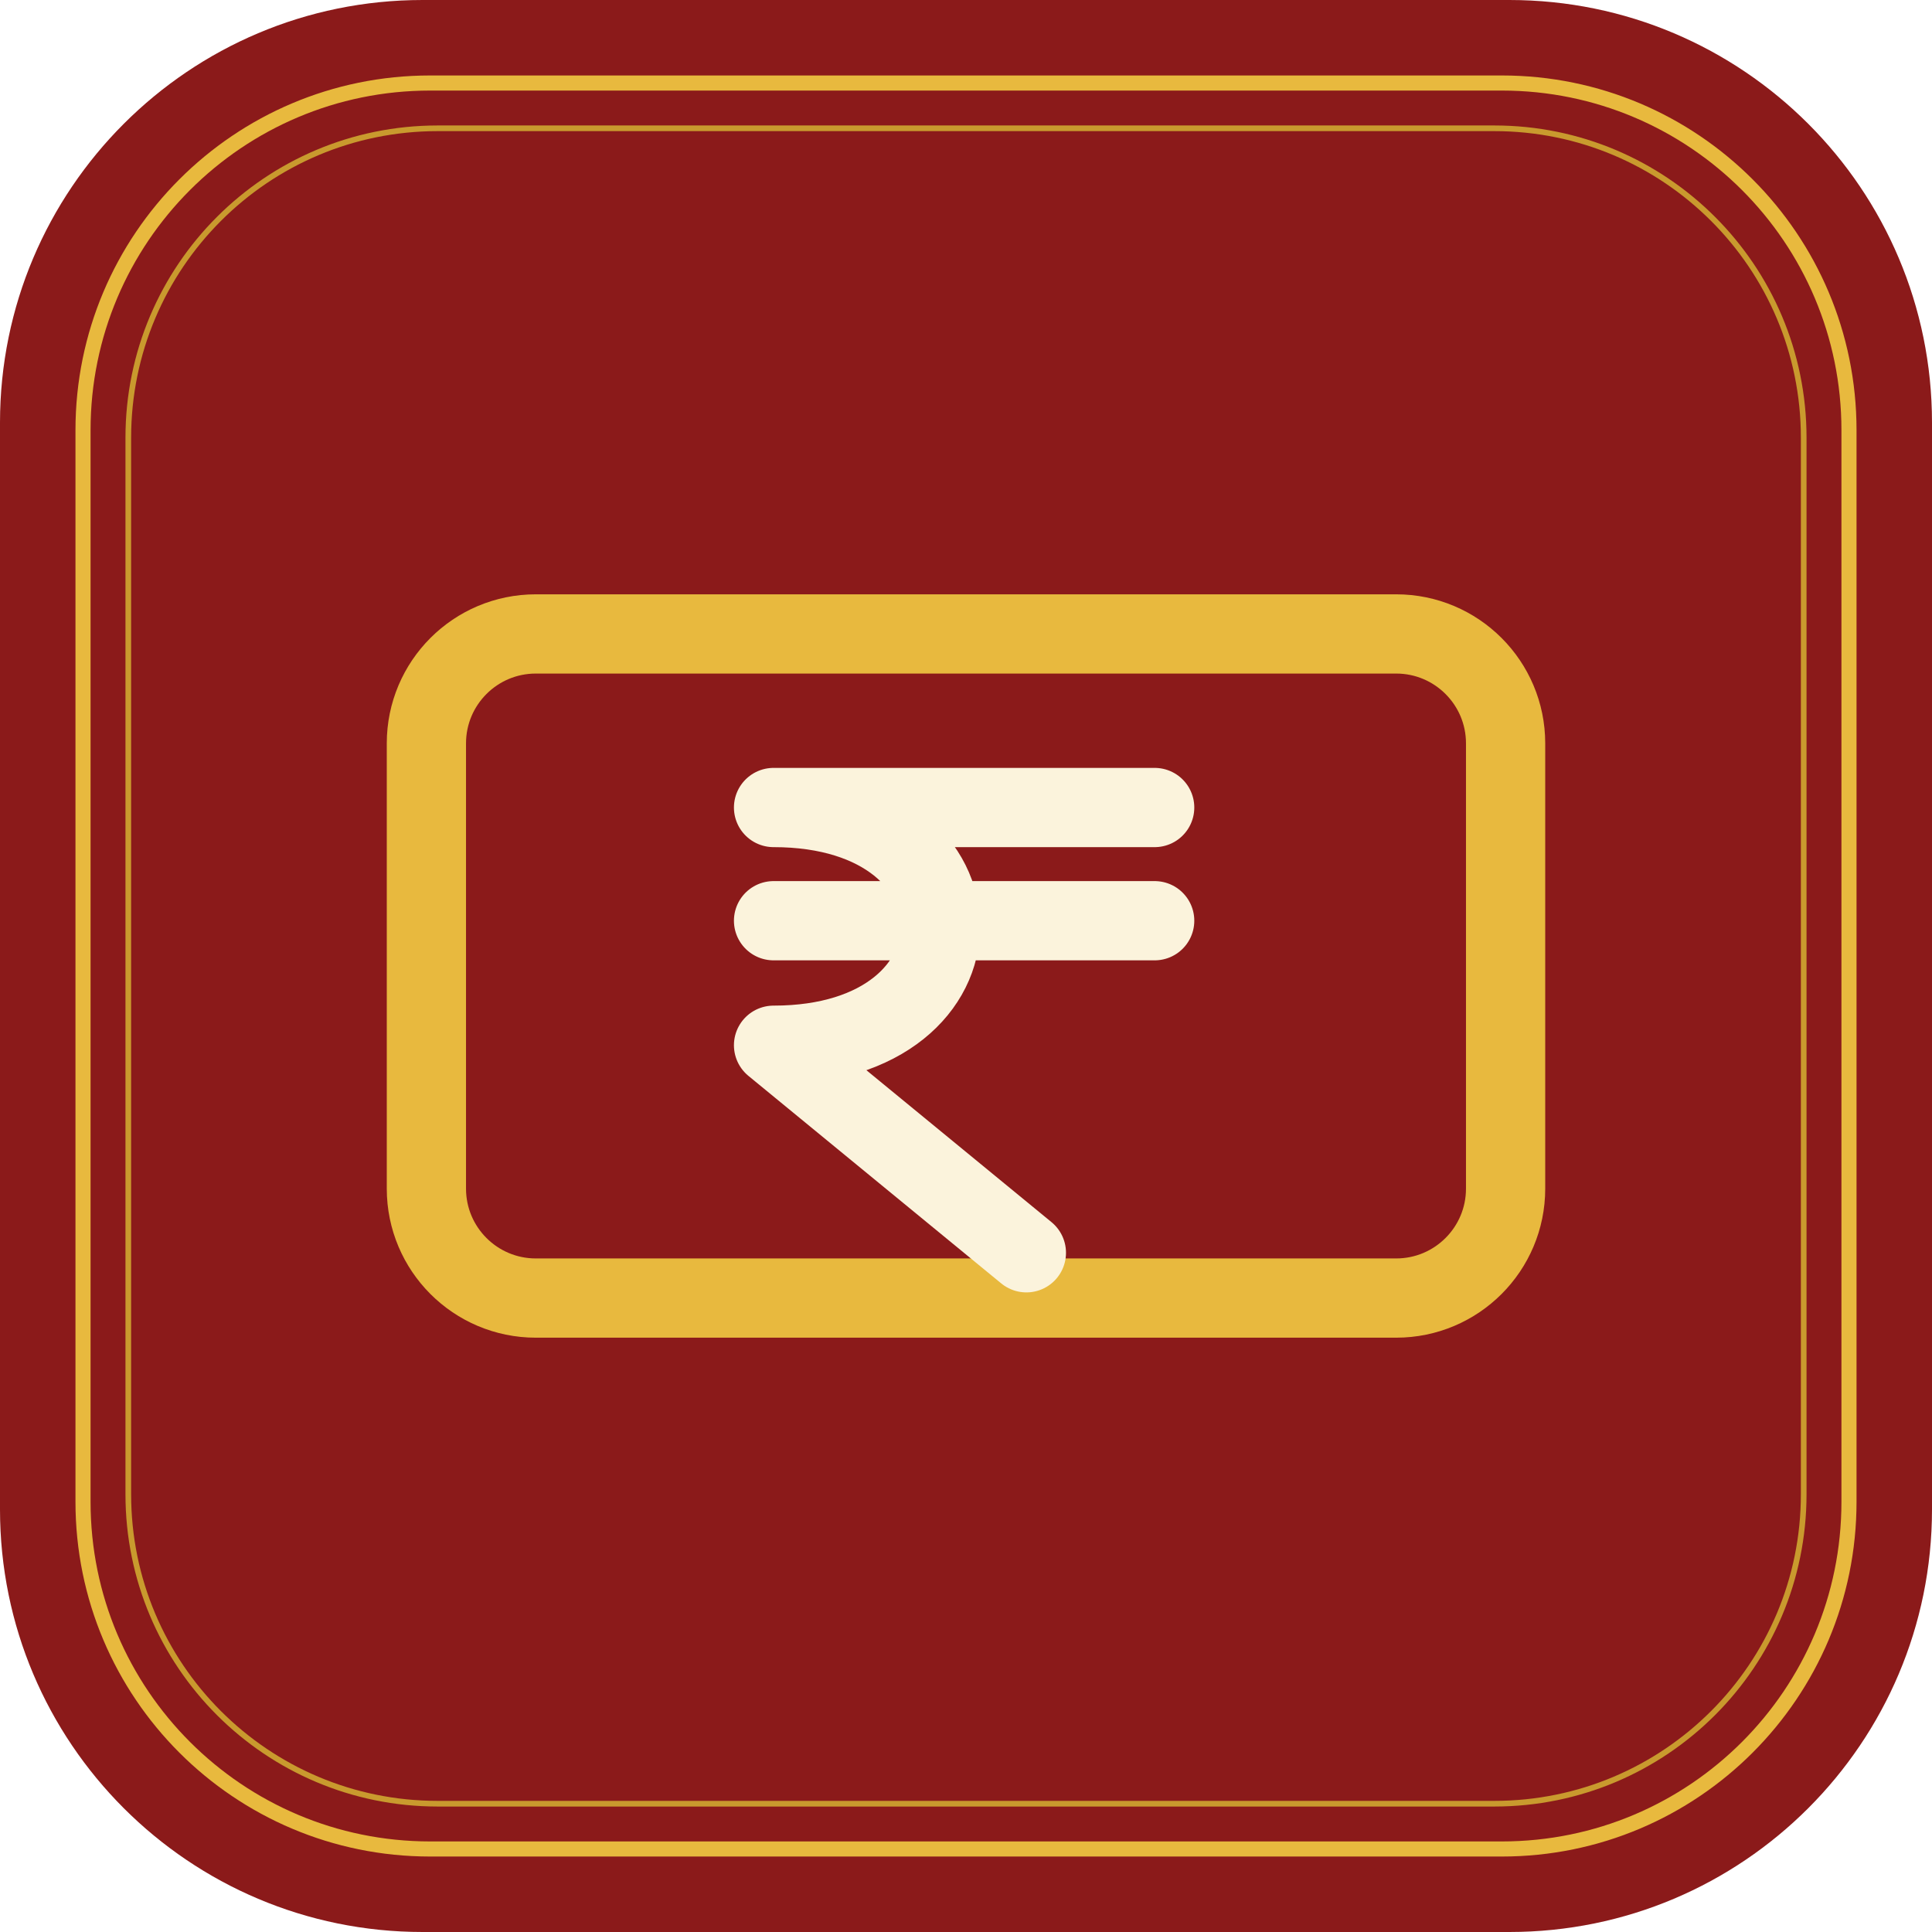
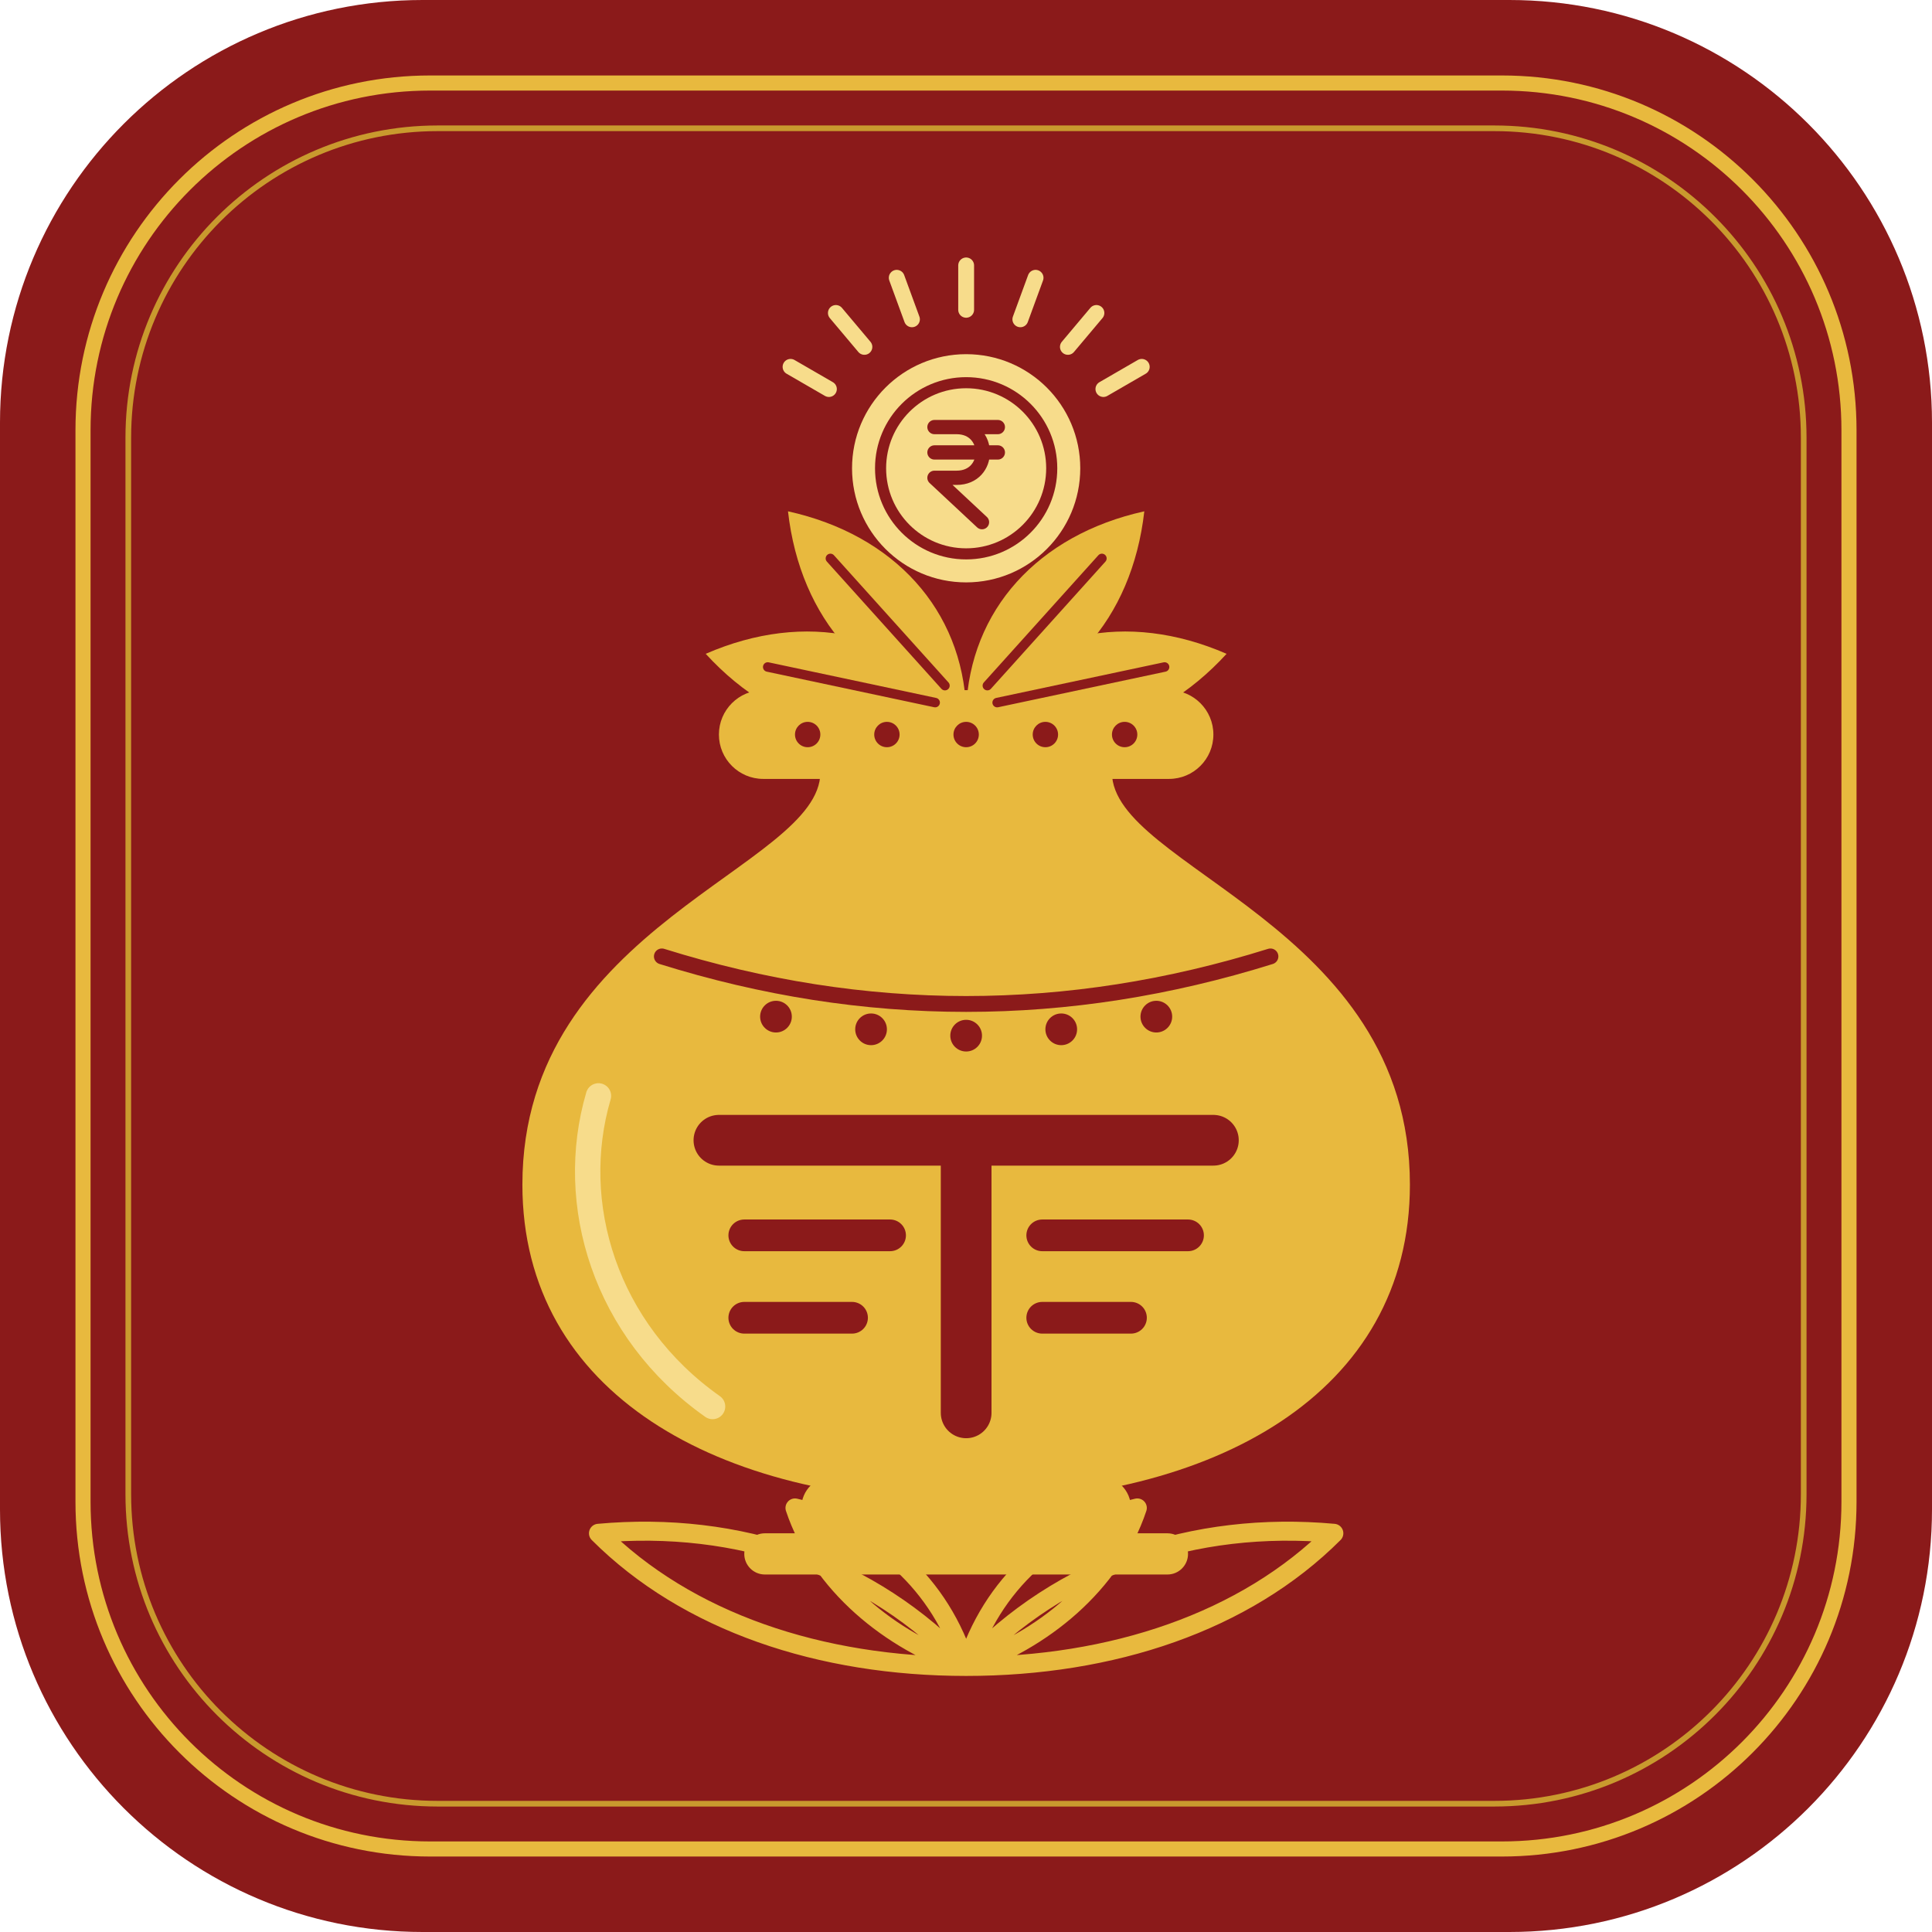
- <svg xmlns="http://www.w3.org/2000/svg" viewBox="0 0 512 512">
+ <svg xmlns="http://www.w3.org/2000/svg" viewBox="0 0 512 512" width="512" height="512" role="img" aria-label="Kuberlekha">
  <rect width="512" height="512" rx="112" fill="#8B1A1A" />
  <rect x="22" y="22" width="468" height="468" rx="92" fill="none" stroke="#E8B93E" stroke-width="4" />
  <rect x="34" y="34" width="444" height="444" rx="82" fill="none" stroke="#C99A2E" stroke-width="1.5" />
-   <rect x="113" y="168" width="286" height="176" rx="29" fill="none" stroke="#E8B93E" stroke-width="21" />
-   <path d="M205 214h101M205 244h101M205 214c59 0 59 63 0 63l67 55" fill="none" stroke="#FBF3DC" stroke-width="21" stroke-linecap="round" stroke-linejoin="round" />
+   <g transform="translate(41 40.1) scale(0.84)">
+     <path d="M256 478 C210 478 168 464 140 436 C184 432 226 446 256 478 Z M256 478 C302 478 344 464 372 436 C328 432 286 446 256 478 Z M256 478 C232 470 210 452 202 428 C228 434 248 452 256 478 Z M256 478 C280 470 302 452 310 428 C284 434 264 452 256 478 Z" fill="#8B1A1A" stroke="#E8B93E" stroke-width="6" stroke-linejoin="round" />
+     <g fill="#E8B93E">
+       <path transform="rotate(-78 256 176)" d="M256 176 C236 152 236 120 256 92 C276 120 276 152 256 176 Z" />
+       <path transform="rotate(-42 256 176)" d="M256 176 C236 152 236 120 256 92 C276 120 276 152 256 176 Z" />
+       <path transform="rotate(42 256 176)" d="M256 176 C236 152 236 120 256 92 C276 120 276 152 256 176 Z" />
+       <path transform="rotate(78 256 176)" d="M256 176 C236 152 236 120 256 92 C276 120 276 152 256 176 Z" />
+     </g>
+     <path d="M212.7 75 L200.6 68 M223.9 61.7 L214.9 51 M238.9 53 L234.1 39.9 M256 50 V36 M273.1 53 L277.9 39.9 M288.1 61.7 L297.1 51 M299.3 75 L311.4 68" fill="none" stroke="#F7DC8B" stroke-width="5" stroke-linecap="round" />
+     <path d="M210 196 L302 196 C302 226 396 244 396 326 C396 392 334 426 256 426 C178 426 116 392 116 326 C116 244 210 226 210 196 Z" fill="#E8B93E" />
+     <rect x="178" y="170" width="156" height="28" rx="14" fill="#E8B93E" />
+     <rect x="204" y="418" width="104" height="22" rx="10" fill="#E8B93E" />
+     <rect x="186" y="436" width="140" height="13" rx="6.5" fill="#E8B93E" />
+     <path d="M178 312 H334 M256 312 V398" fill="none" stroke="#8B1A1A" stroke-width="16" stroke-linecap="round" />
+     <path d="M186 342 H232 M186 368 H220 M280 342 H326 M280 368 H308" fill="none" stroke="#8B1A1A" stroke-width="10" stroke-linecap="round" />
+     <circle cx="256" cy="100" r="36" fill="#F7DC8B" />
+     <circle cx="256" cy="100" r="27" fill="none" stroke="#8B1A1A" stroke-width="3.5" />
+     <g fill="none" stroke="#8B1A1A" stroke-width="3" stroke-linecap="round">
+       <path transform="rotate(-78 256 176)" d="M256 166 V112" />
+       <path transform="rotate(-42 256 176)" d="M256 166 V112" />
+       <path transform="rotate(42 256 176)" d="M256 166 V112" />
+       <path transform="rotate(78 256 176)" d="M256 166 V112" />
+     </g>
+     <path d="M140 298 C130 332 142 372 176 396" fill="none" stroke="#F7DC8B" stroke-width="8" stroke-linecap="round" />
+     <g fill="#8B1A1A">
+       <circle cx="206" cy="184" r="4" />
+       <circle cx="231" cy="184" r="4" />
+       <circle cx="256" cy="184" r="4" />
+       <circle cx="281" cy="184" r="4" />
+       <circle cx="306" cy="184" r="4" />
+     </g>
+     <path d="M160 254 Q256 284 352 254" fill="none" stroke="#8B1A1A" stroke-width="5" stroke-linecap="round" />
+     <g fill="#8B1A1A">
+       <circle cx="196" cy="273" r="5" />
+       <circle cx="226" cy="277" r="5" />
+       <circle cx="256" cy="279" r="5" />
+       <circle cx="286" cy="277" r="5" />
+       <circle cx="316" cy="273" r="5" />
+     </g>
+     <path transform="translate(256 101)" d="M-10 -14 H10 M-10 -6 H10 M-10 -14 H-3 C8 -14 8 2 -3 2 H-10 L5 16" fill="none" stroke="#8B1A1A" stroke-width="4.5" stroke-linecap="round" stroke-linejoin="round" />
+   </g>
</svg>
